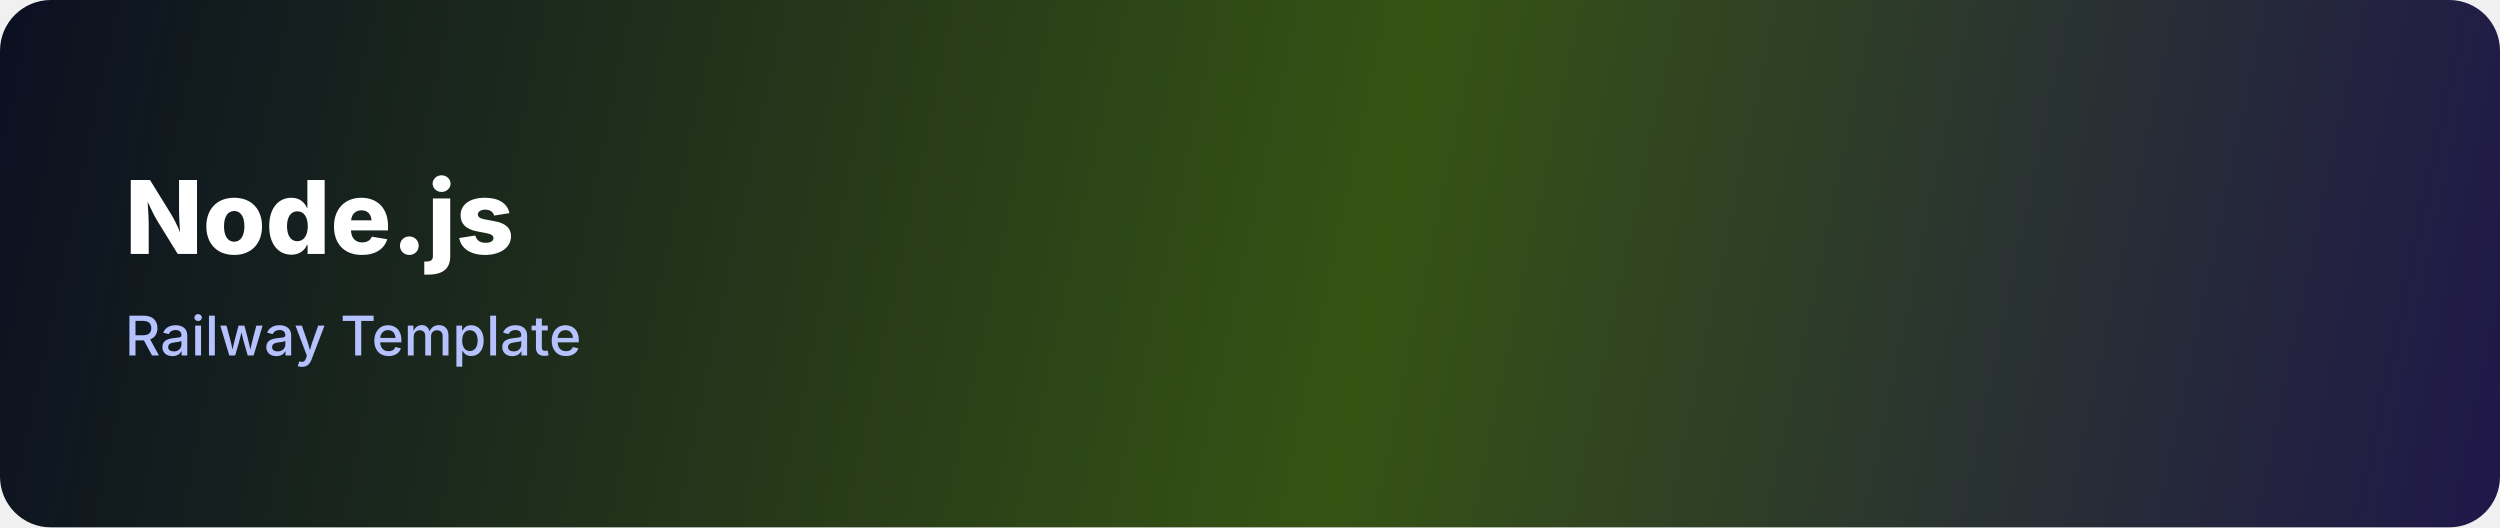
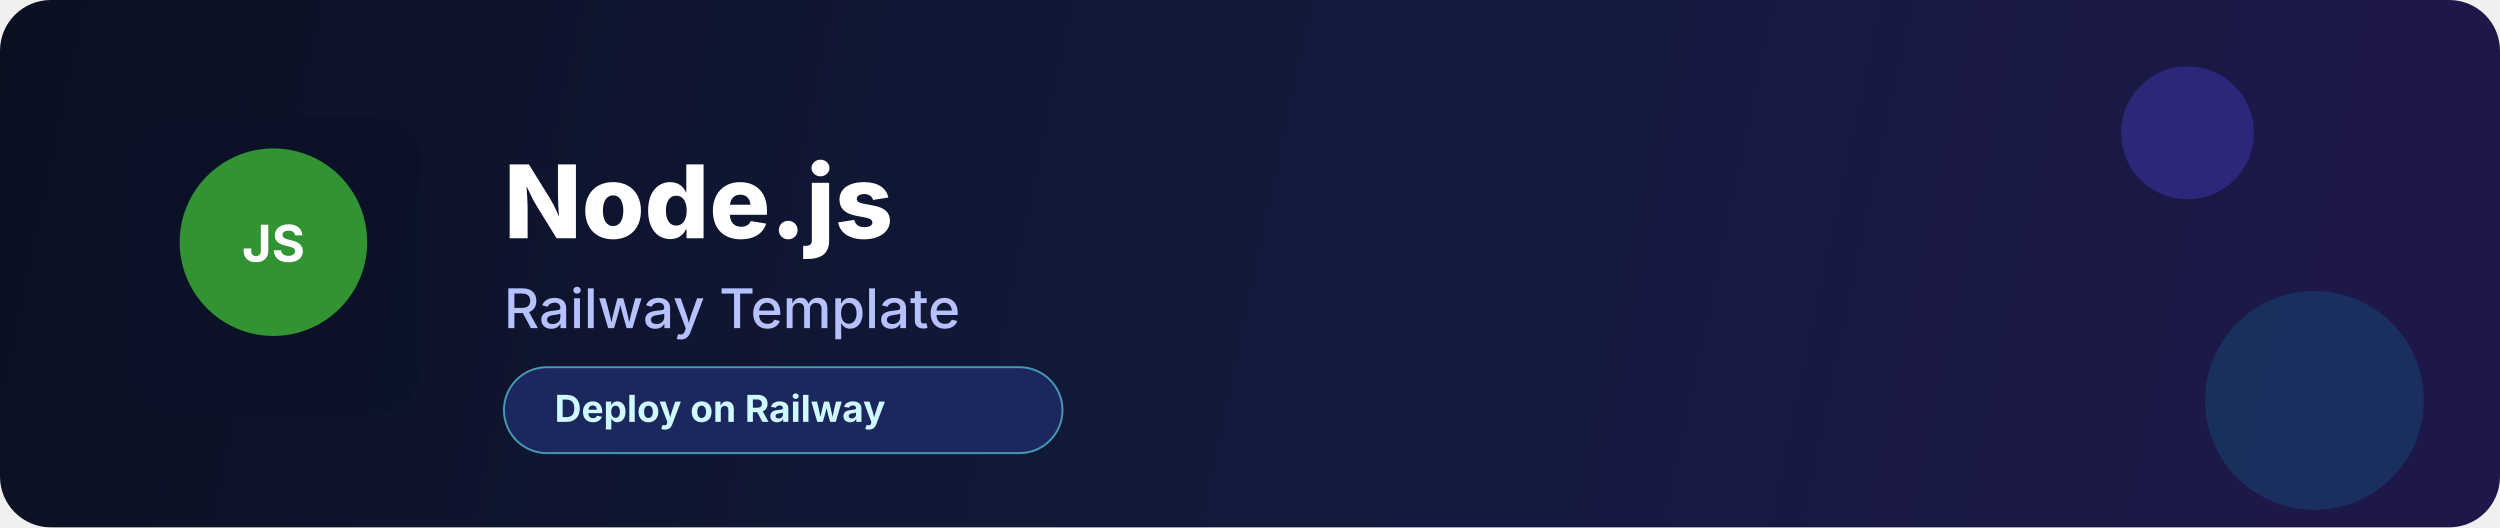
- <svg xmlns="http://www.w3.org/2000/svg" width="1280" height="270" viewBox="0 0 1280 270" fill="none" role="img" aria-labelledby="title">
+ <svg xmlns="http://www.w3.org/2000/svg" width="1280" height="270" viewBox="0 0 1280 270" fill="none" role="img" aria-labelledby="title desc">
  <defs>
    <linearGradient id="bg" x1="0" y1="0" x2="1280" y2="270" gradientUnits="userSpaceOnUse">
      <stop stop-color="#0B1021" />
-       <stop offset="0.55" stop-color="#365314" />
+       <stop offset="0.55" stop-color="#131B3F" />
      <stop offset="1" stop-color="#1F174A" />
    </linearGradient>
  </defs>
  <rect width="1280" height="270" rx="26" fill="url(#bg)" />
-   <text x="64" y="130" fill="#FFFFFF" font-family="Inter,Segoe UI,Roboto,Helvetica,Arial,sans-serif" font-size="52" font-weight="800">Node.js</text>
-   <text x="64" y="182" fill="#B6C2FF" font-family="Inter,Segoe UI,Roboto,Helvetica,Arial,sans-serif" font-size="28" font-weight="500">Railway Template</text>
+   <circle cx="1120" cy="68" r="34" fill="#4F46E5" opacity="0.33" />
+   <circle cx="1185" cy="205" r="56" fill="#06B6D4" opacity="0.15" />
+   <rect x="64" y="60" width="152" height="152" rx="24" fill="#0B1228" opacity="0.92" />
+   <circle cx="140" cy="124" r="48" fill="#339933" opacity="0.95" />
+   <text x="140" y="134" text-anchor="middle" fill="#FFFFFF" font-family="Inter,Segoe UI,Roboto,Helvetica,Arial,sans-serif" font-size="26" font-weight="700">JS</text>
+   <text x="258" y="122" fill="#FFFFFF" font-family="Inter,Segoe UI,Roboto,Helvetica,Arial,sans-serif" font-size="52" font-weight="800">Node.js</text>
+   <text x="258" y="168" fill="#B6C2FF" font-family="Inter,Segoe UI,Roboto,Helvetica,Arial,sans-serif" font-size="28" font-weight="500">Railway Template</text>
+   <rect x="258" y="188" width="286" height="44" rx="22" fill="#1C285D" stroke="#67E8F9" stroke-opacity="0.6" />
+   <text x="284" y="216" fill="#CFFAFE" font-family="Inter,Segoe UI,Roboto,Helvetica,Arial,sans-serif" font-size="19" font-weight="700">Deploy on Railway</text>
</svg>
